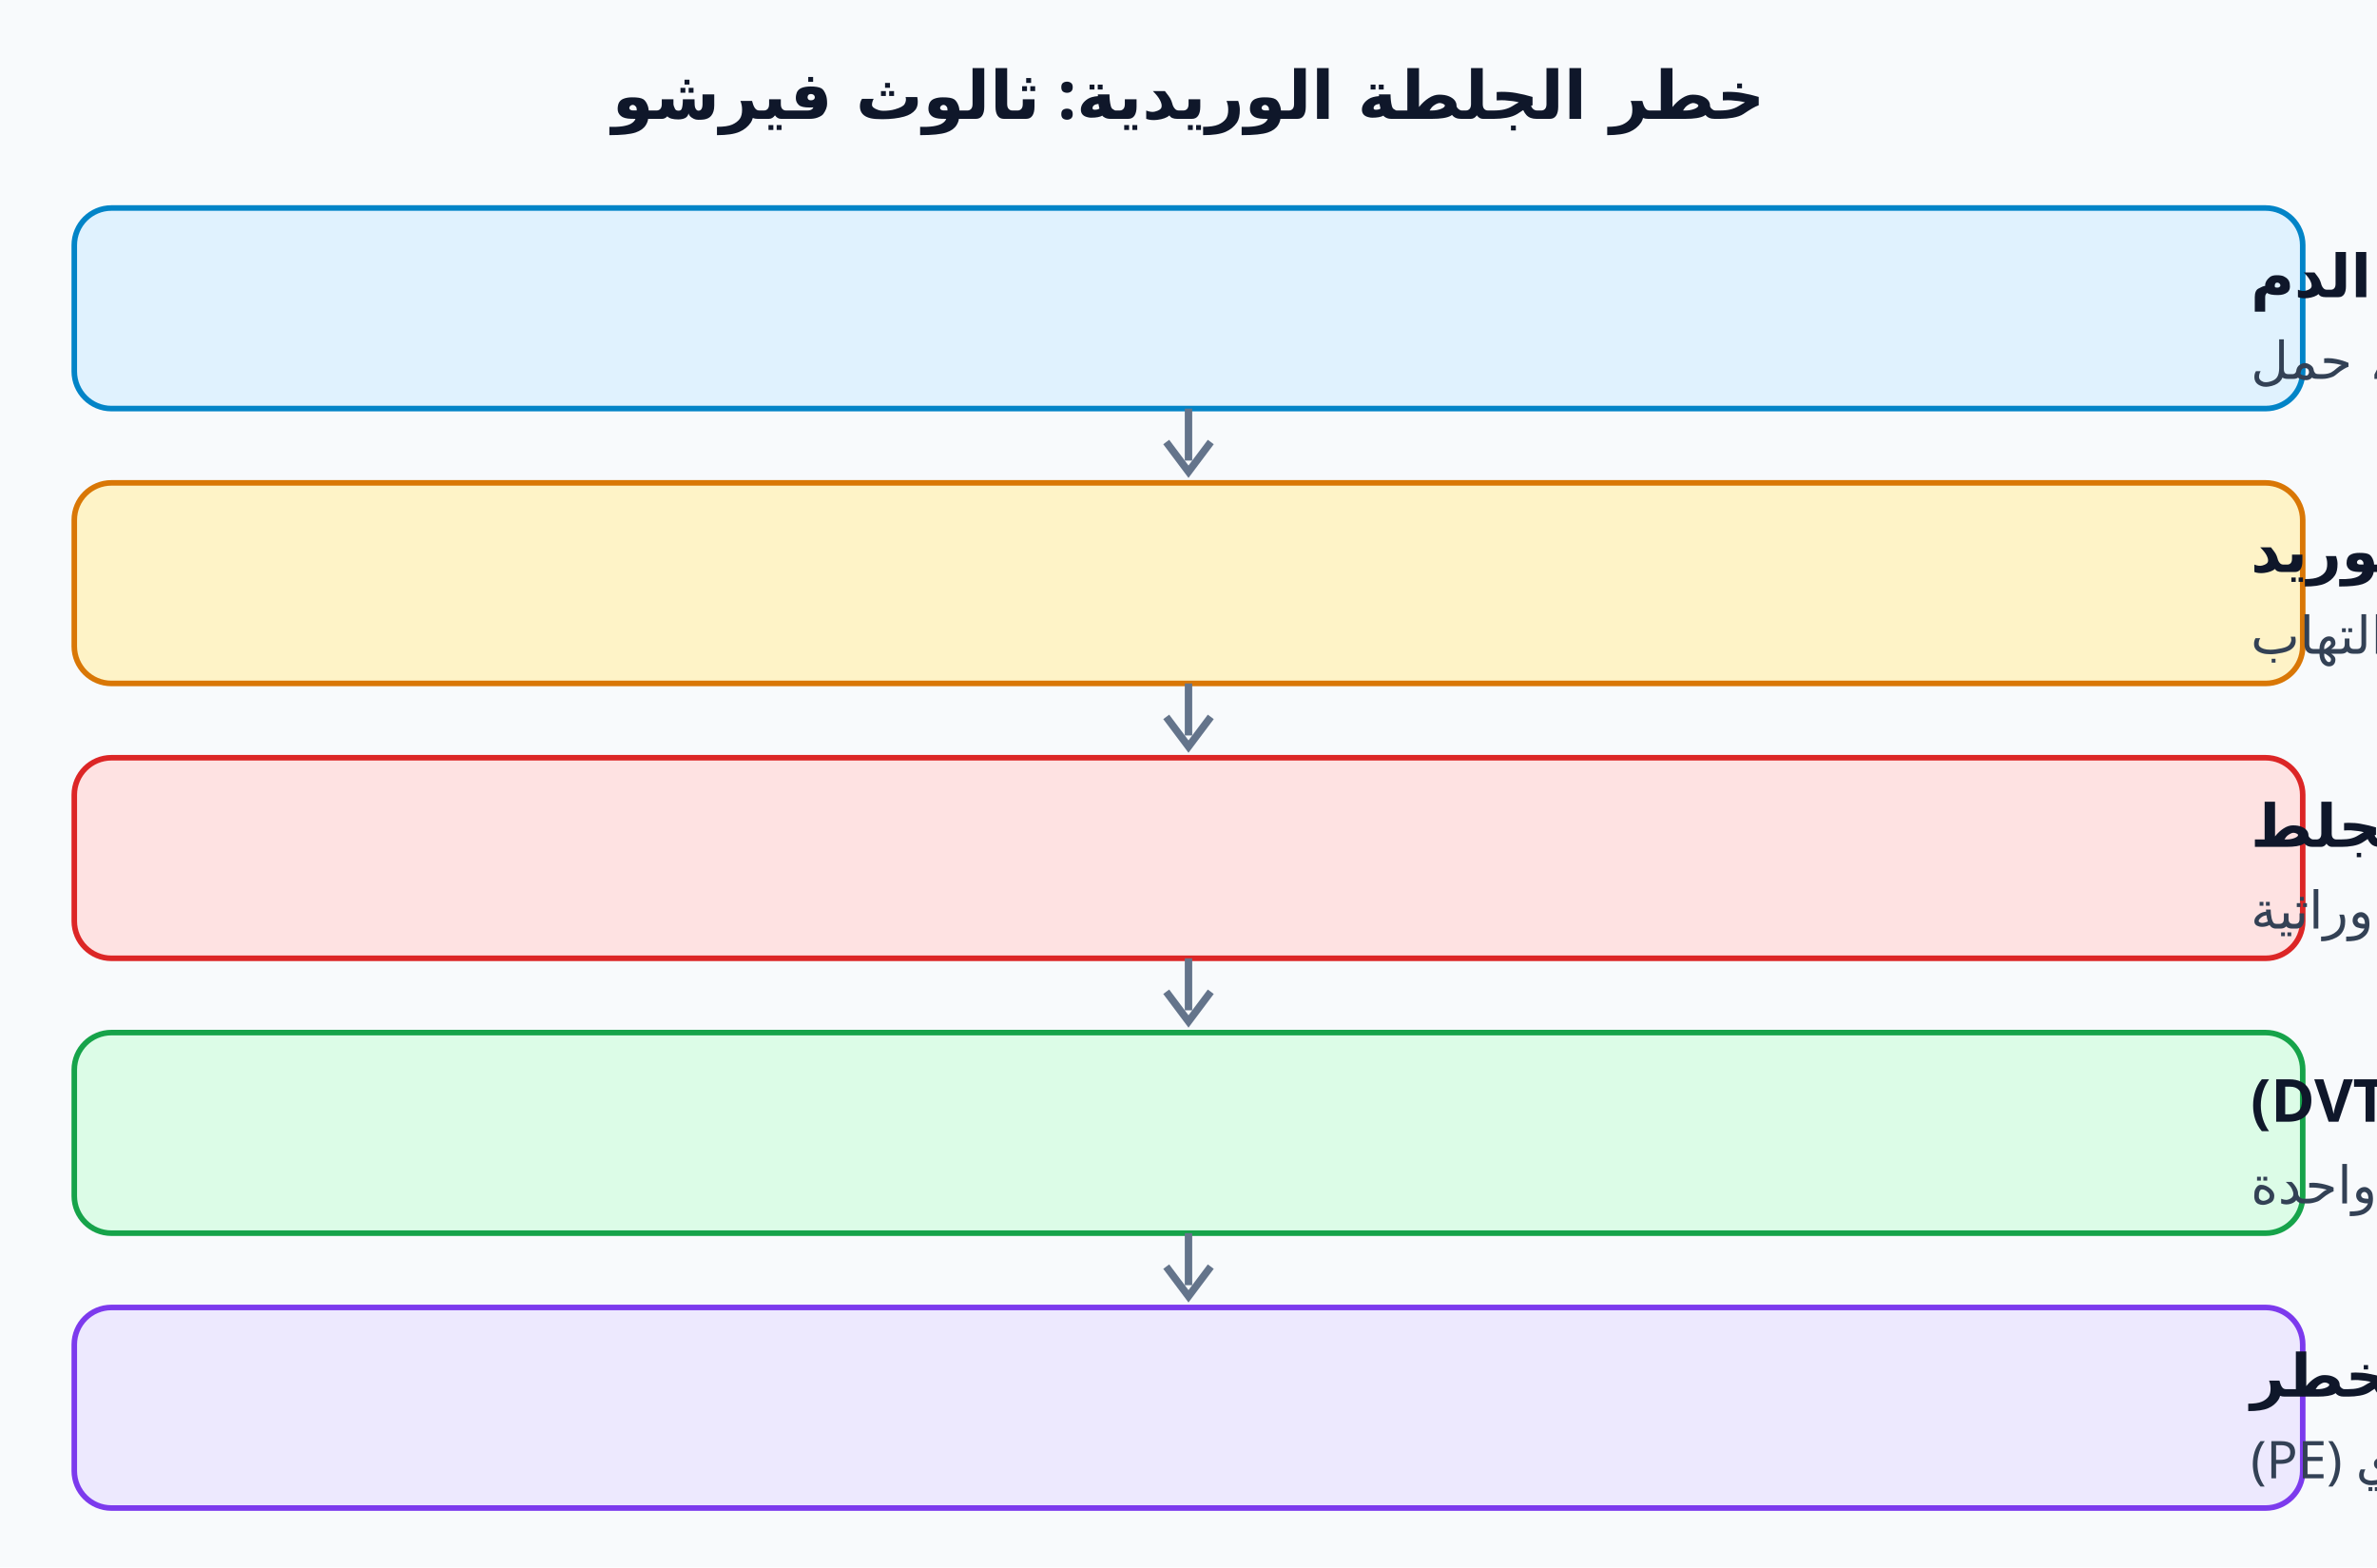
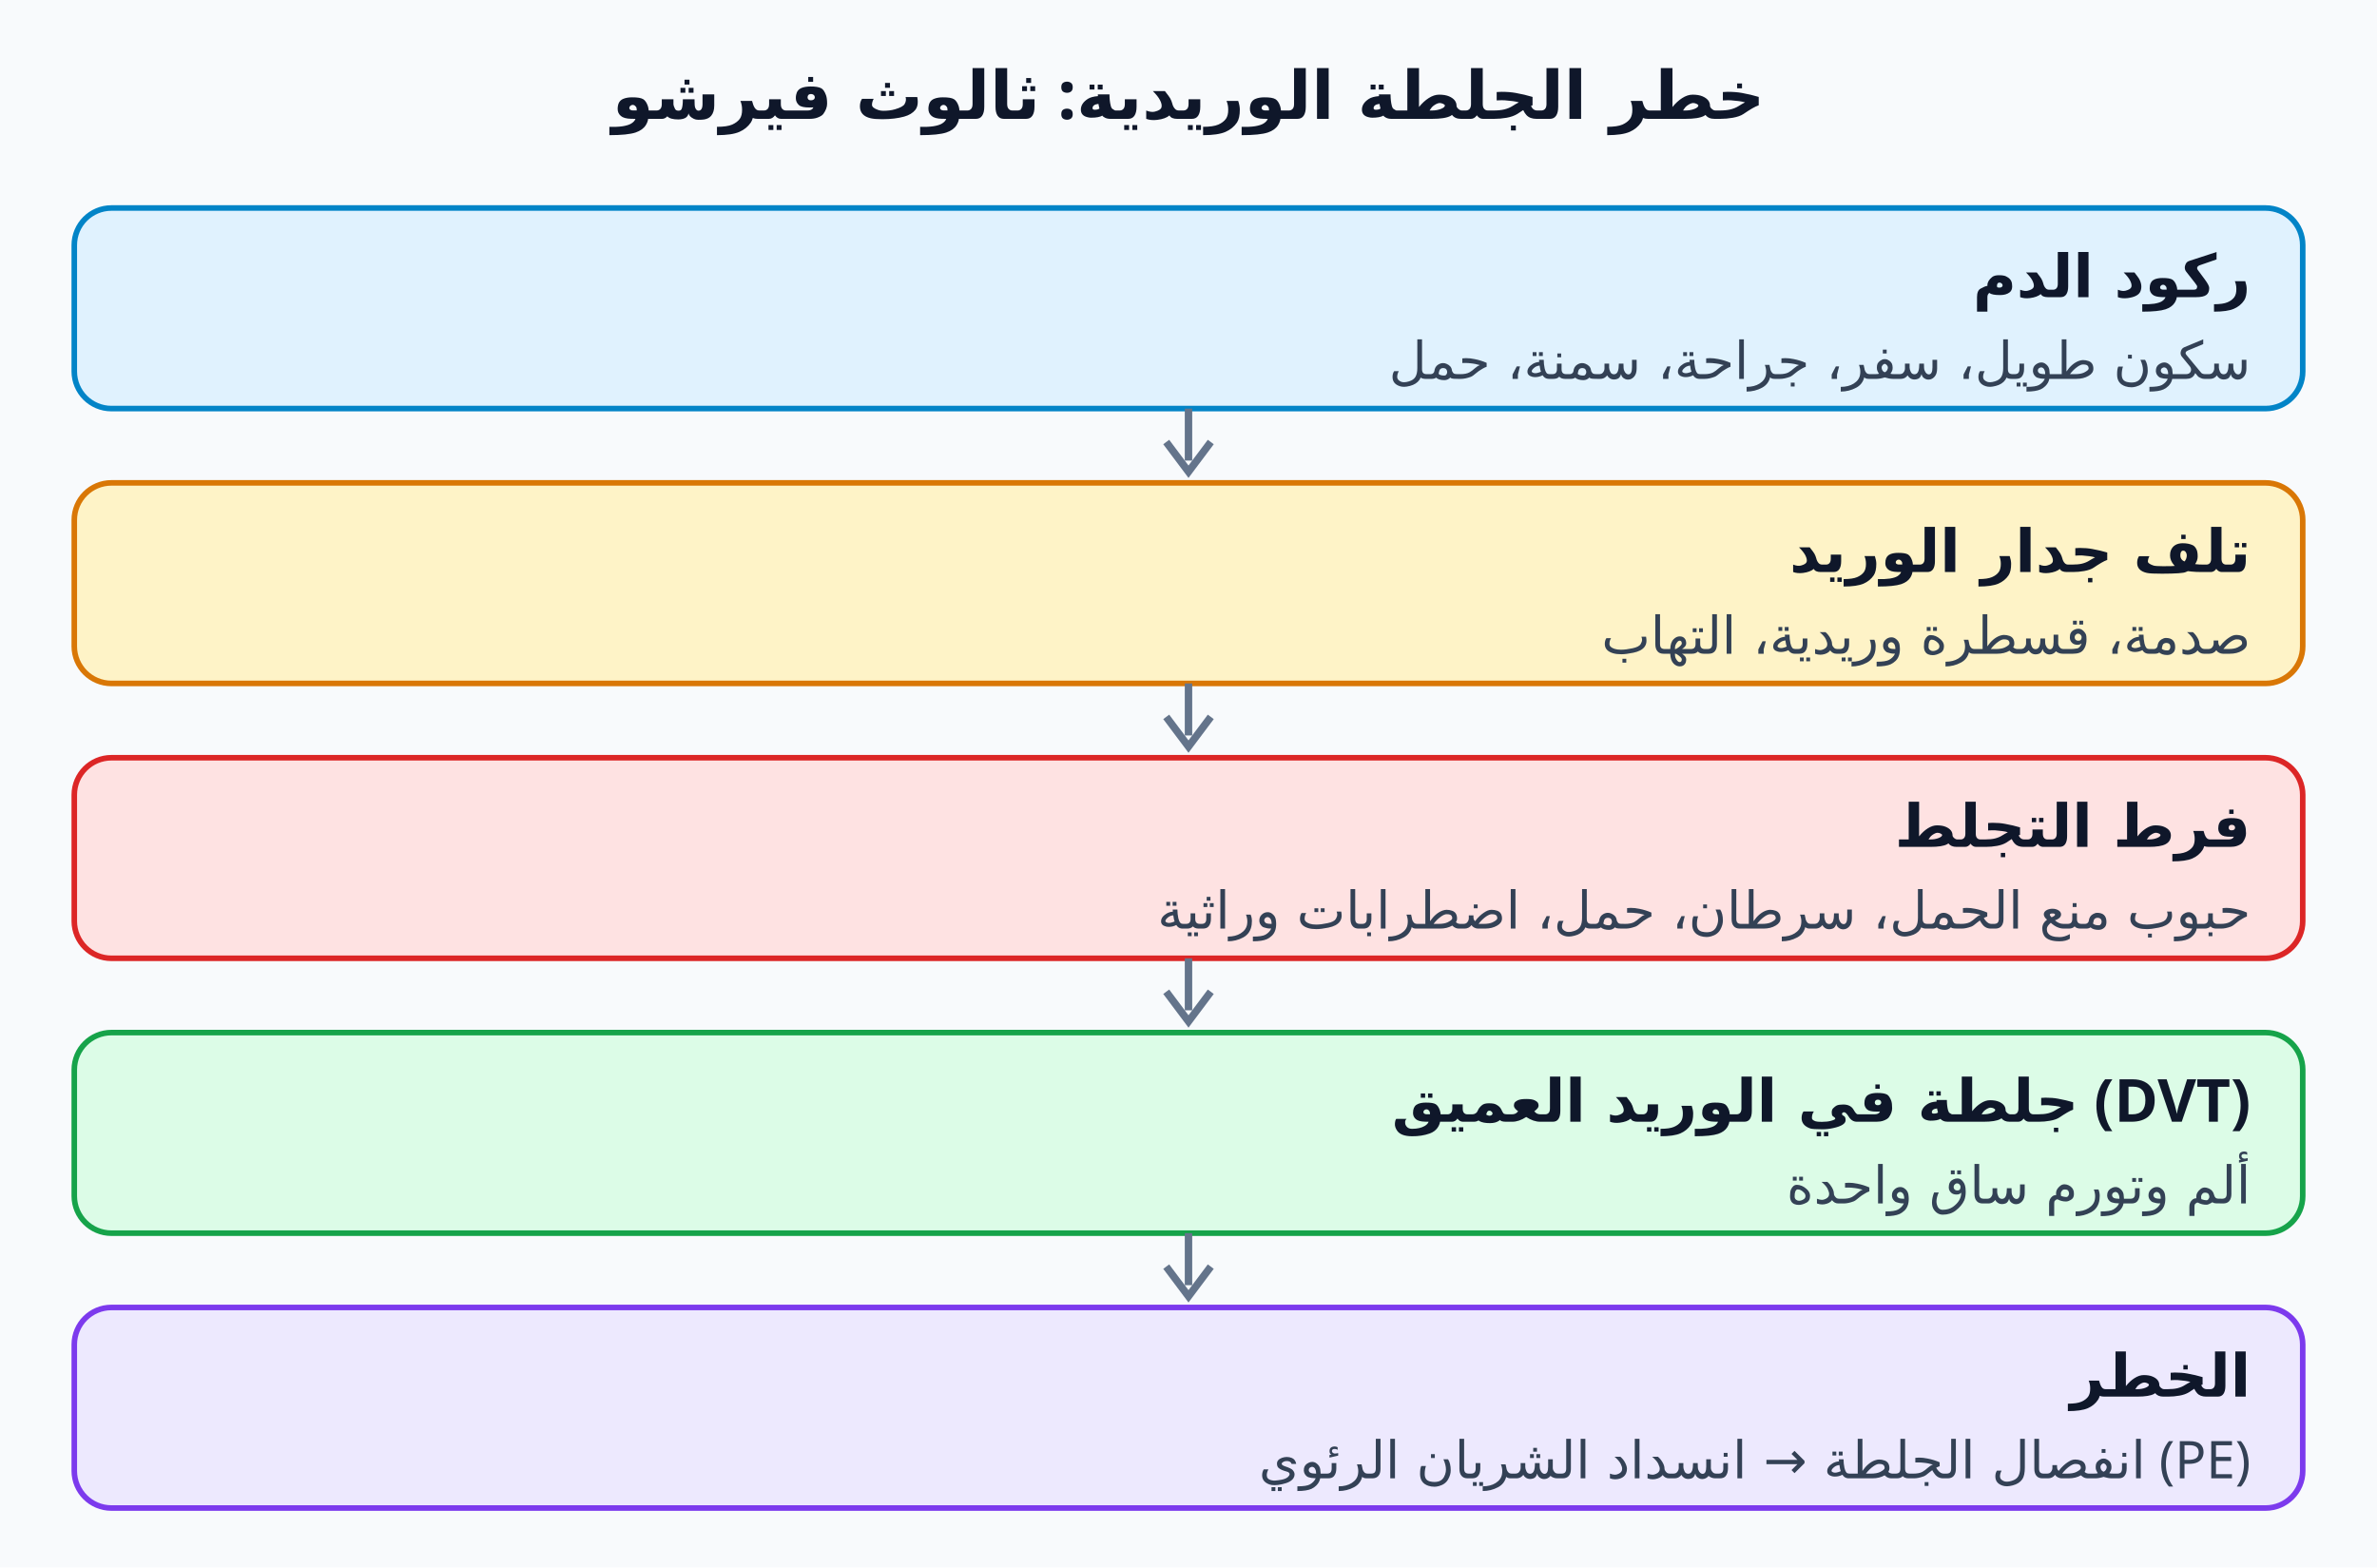
<svg xmlns="http://www.w3.org/2000/svg" viewBox="0 0 640 422" width="640" height="422" font-family="Cairo, Tahoma, sans-serif">
  <rect width="640" height="422" fill="#f8fafc" />
  <text x="320" y="32" text-anchor="middle" font-size="18" font-weight="700" fill="#0f172a" direction="rtl">خطر الجلطة الوريدية: ثالوث فيرشو</text>
  <rect x="20" y="56" width="600" height="54" rx="10" fill="#e0f2fe" stroke="#0284c7" stroke-width="1.5" />
-   <text x="606" y="80" text-anchor="end" direction="rtl" font-size="16" font-weight="700" fill="#0f172a" style="unicode-bidi:plaintext" transform="translate(0,0)">ركود الدم</text>
-   <text x="606" y="102" text-anchor="end" direction="rtl" font-size="14" fill="#334155">سكون طويل، سفر، جراحة، سمنة، حمل</text>
+   <text x="606" y="80" text-anchor="end" font-size="16" font-weight="700" fill="#0f172a">ركود الدم</text>
+   <text x="606" y="102" text-anchor="end" font-size="14" fill="#334155">سكون طويل، سفر، جراحة، سمنة، حمل</text>
  <path d="M320 110 v14" stroke="#64748b" stroke-width="2" />
  <path d="M314 119 l6 8 l6 -8" fill="none" stroke="#64748b" stroke-width="2" />
  <rect x="20" y="130" width="600" height="54" rx="10" fill="#fef3c7" stroke="#d97706" stroke-width="1.5" />
-   <text x="606" y="154" text-anchor="end" direction="rtl" font-size="16" font-weight="700" fill="#0f172a" style="unicode-bidi:plaintext" transform="translate(0,0)">تلف جدار الوريد</text>
-   <text x="606" y="176" text-anchor="end" direction="rtl" font-size="14" fill="#334155">صدمة، قسطرة وريدية، التهاب</text>
+   <text x="606" y="154" text-anchor="end" font-size="16" font-weight="700" fill="#0f172a">تلف جدار الوريد</text>
+   <text x="606" y="176" text-anchor="end" font-size="14" fill="#334155">صدمة، قسطرة وريدية، التهاب</text>
  <path d="M320 184 v14" stroke="#64748b" stroke-width="2" />
  <path d="M314 193 l6 8 l6 -8" fill="none" stroke="#64748b" stroke-width="2" />
  <rect x="20" y="204" width="600" height="54" rx="10" fill="#fee2e2" stroke="#dc2626" stroke-width="1.5" />
-   <text x="606" y="228" text-anchor="end" direction="rtl" font-size="16" font-weight="700" fill="#0f172a" style="unicode-bidi:plaintext" transform="translate(0,0)">فرط التجلط</text>
-   <text x="606" y="250" text-anchor="end" direction="rtl" font-size="14" fill="#334155">حبوب منع الحمل، سرطان، حمل، اضطرابات وراثية</text>
+   <text x="606" y="228" text-anchor="end" font-size="16" font-weight="700" fill="#0f172a">فرط التجلط</text>
+   <text x="606" y="250" text-anchor="end" font-size="14" fill="#334155">حبوب منع الحمل، سرطان، حمل، اضطرابات وراثية</text>
  <path d="M320 258 v14" stroke="#64748b" stroke-width="2" />
  <path d="M314 267 l6 8 l6 -8" fill="none" stroke="#64748b" stroke-width="2" />
  <rect x="20" y="278" width="600" height="54" rx="10" fill="#dcfce7" stroke="#16a34a" stroke-width="1.5" />
-   <text x="606" y="302" text-anchor="end" direction="rtl" font-size="16" font-weight="700" fill="#0f172a" style="unicode-bidi:plaintext" transform="translate(0,0)">جلطة في الوريد العميق (DVT)</text>
-   <text x="606" y="324" text-anchor="end" direction="rtl" font-size="14" fill="#334155">ألم وتورم ساق واحدة</text>
+   <text x="606" y="302" text-anchor="end" font-size="16" font-weight="700" fill="#0f172a">جلطة في الوريد العميق (DVT)</text>
+   <text x="606" y="324" text-anchor="end" font-size="14" fill="#334155">ألم وتورم ساق واحدة</text>
  <path d="M320 332 v14" stroke="#64748b" stroke-width="2" />
  <path d="M314 341 l6 8 l6 -8" fill="none" stroke="#64748b" stroke-width="2" />
  <rect x="20" y="352" width="600" height="54" rx="10" fill="#ede9fe" stroke="#7c3aed" stroke-width="1.5" />
-   <text x="606" y="376" text-anchor="end" direction="rtl" font-size="16" font-weight="700" fill="#0f172a" style="unicode-bidi:plaintext" transform="translate(0,0)">الخطر</text>
-   <text x="606" y="398" text-anchor="end" direction="rtl" font-size="14" fill="#334155">انفصال الجلطة → انسداد الشريان الرئوي (PE)</text>
+   <text x="606" y="376" text-anchor="end" font-size="16" font-weight="700" fill="#0f172a">الخطر</text>
+   <text x="606" y="398" text-anchor="end" font-size="14" fill="#334155">انفصال الجلطة → انسداد الشريان الرئوي (PE)</text>
</svg>
